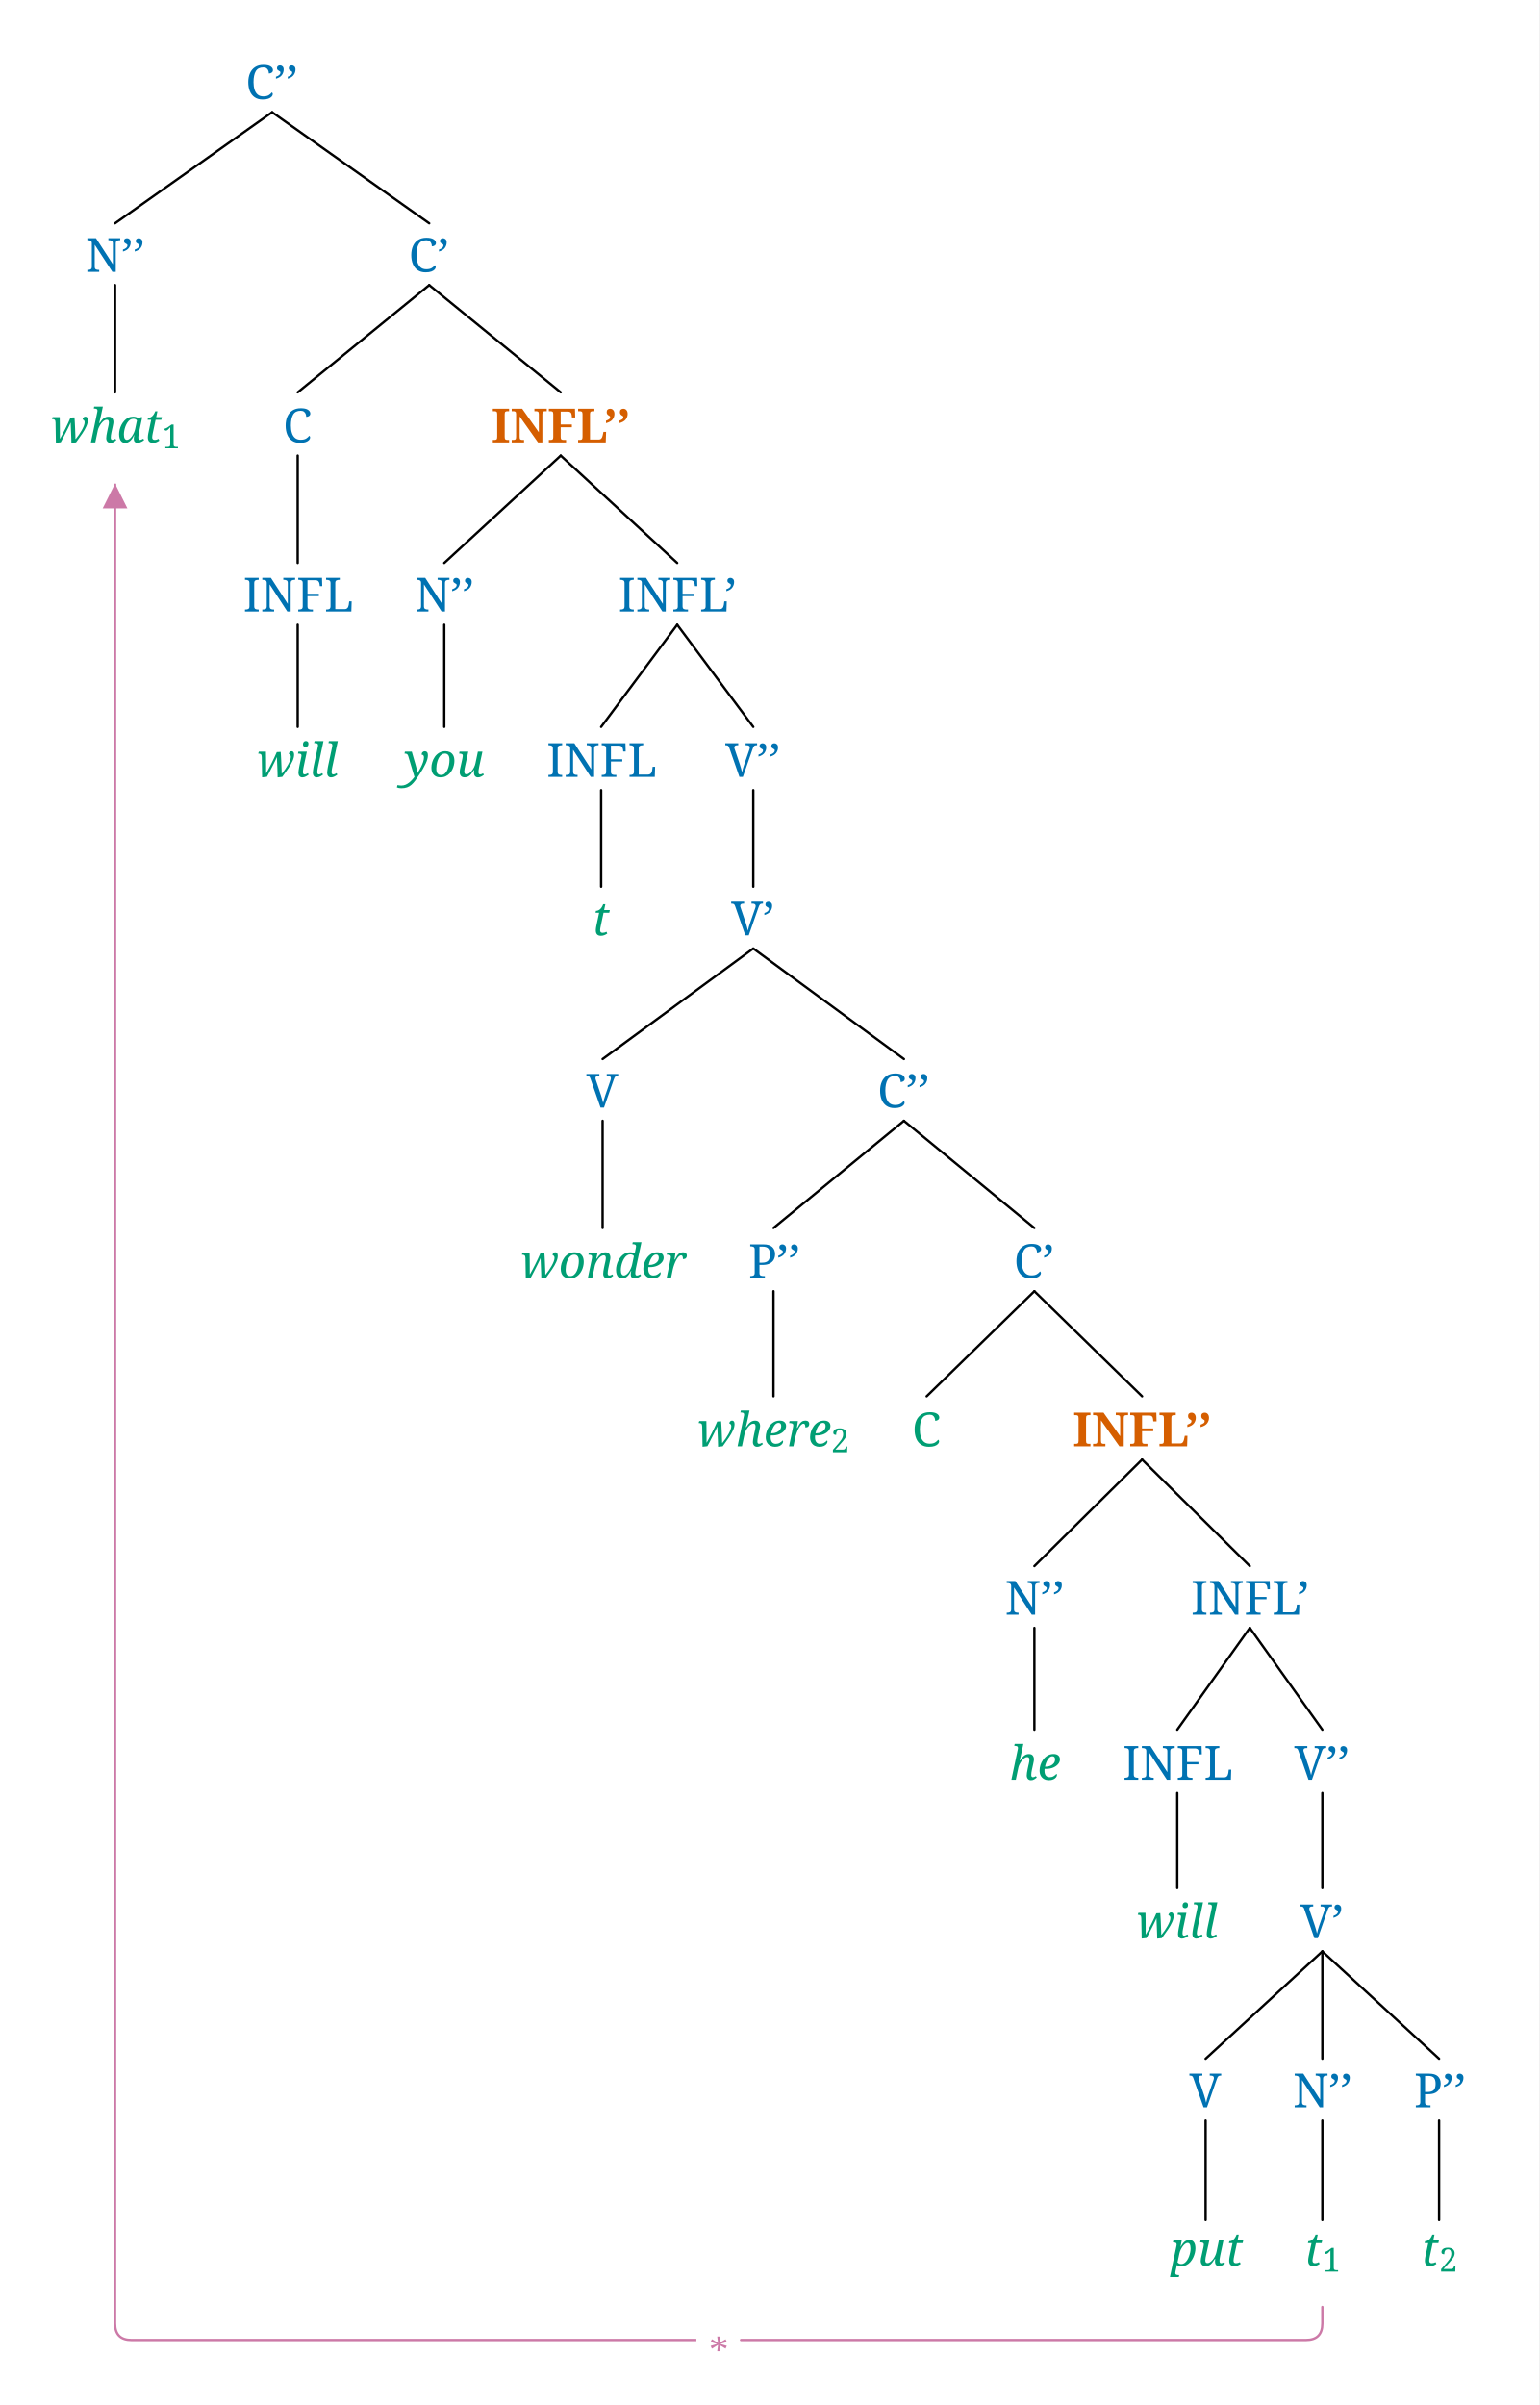
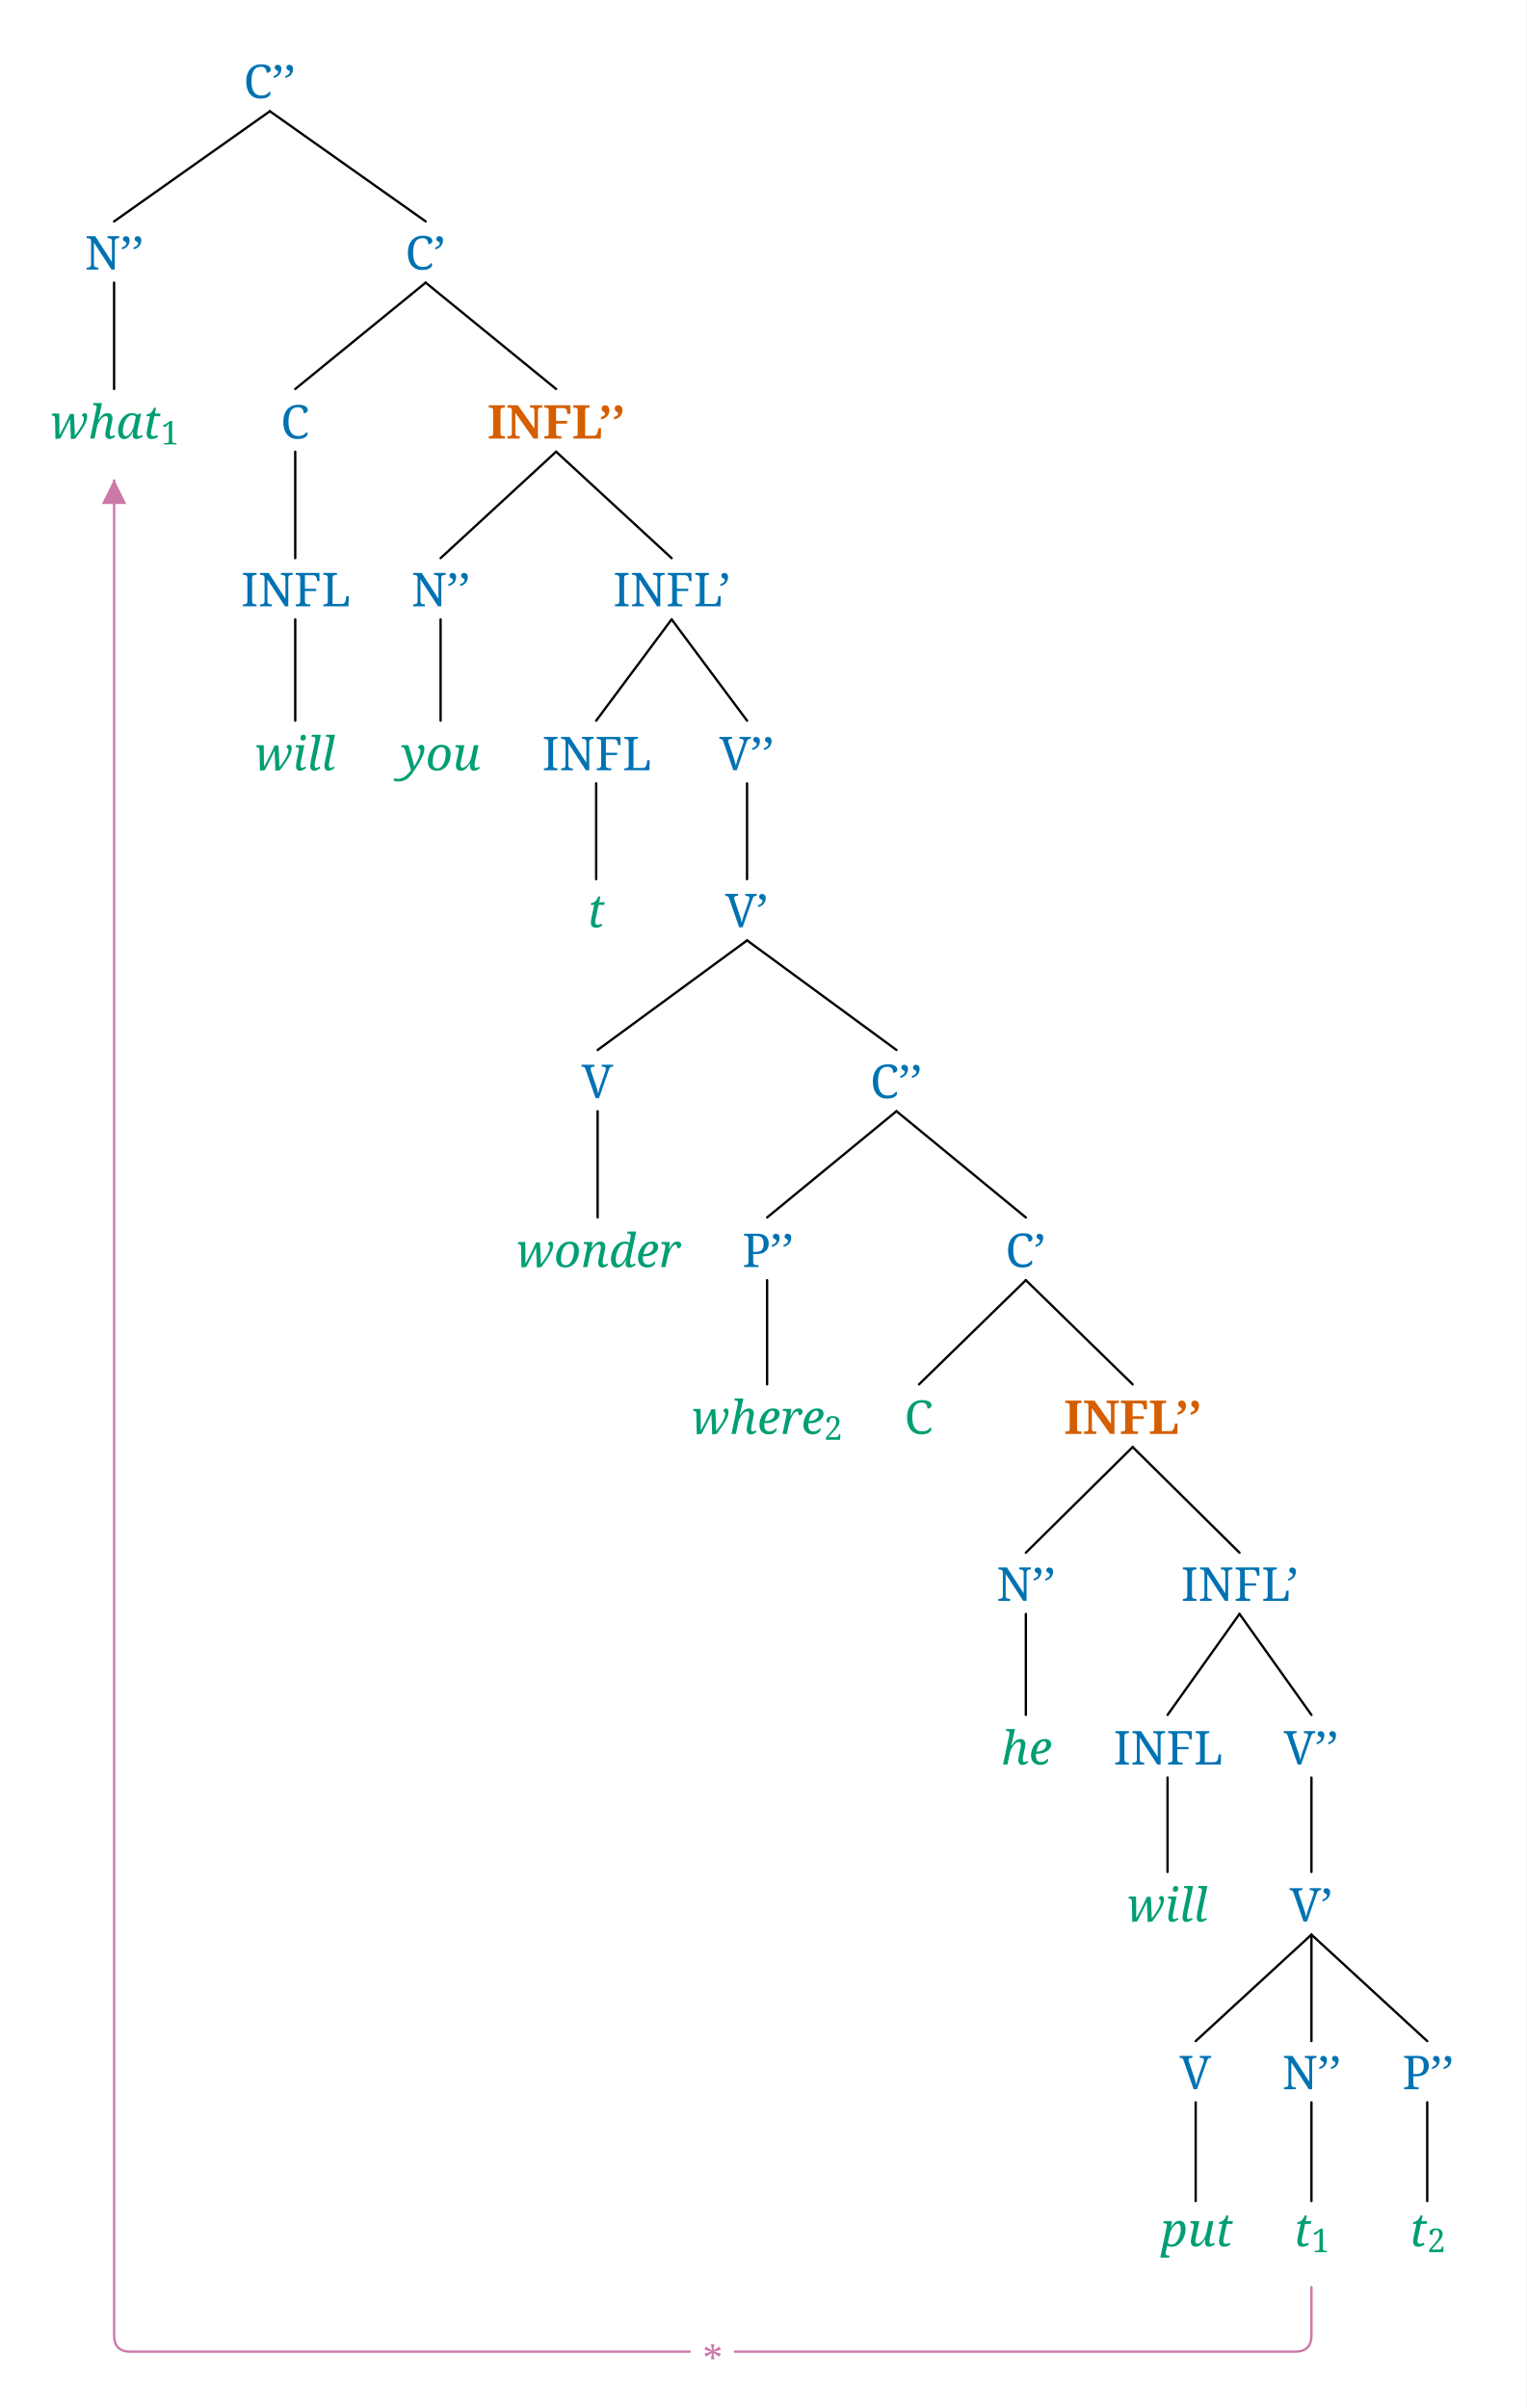
- <svg xmlns="http://www.w3.org/2000/svg" width="1044.875" height="1632.544" viewBox="-16.8, 0, 1044.875, 1632.544" version="1.1">
+ <svg xmlns="http://www.w3.org/2000/svg" width="1044.875" height="1648.704" viewBox="-16.8, 0, 1044.875, 1648.704" version="1.1">
  <defs>
    <marker id="arrow" markerUnits="userSpaceOnUse" viewBox="0 0 10 10" refX="10" refY="5" markerWidth="16.8" markerHeight="16.8" orient="auto">
      <path d="M 0 0 L 10 5 L 0 10" fill="#CC79A7" />
    </marker>
    <marker id="arrowStart" markerUnits="userSpaceOnUse" viewBox="0 0 10 10" refX="0" refY="5" markerWidth="16.8" markerHeight="16.8" orient="auto">
      <path d="M 10 0 L 0 5 L 10 10" fill="#CC79A7" />
    </marker>
    <marker id="arrowBackward" markerUnits="userSpaceOnUse" viewBox="0 0 10 10" refX="5" refY="5" markerWidth="16.8" markerHeight="16.8" orient="auto">
      <path d="M 0 0 L 10 5 L 0 10 z" fill="#CC79A7" />
    </marker>
    <marker id="arrowForward" markerUnits="userSpaceOnUse" viewBox="0 0 10 10" refX="5" refY="5" markerWidth="16.8" markerHeight="16.8" orient="auto">
      <path d="M 10 0 L 0 5 L 10 10 z" fill="#CC79A7" />
    </marker>
    <marker id="arrowBothways" markerUnits="userSpaceOnUse" viewBox="0 0 30 10" refX="15" refY="5" markerWidth="50.4" markerHeight="16.8" orient="auto">
      <path d="M 0 5 L 10 0 L 10 5 L 20 5 L 20 0 L 30 5 L 20 10 L 20 5 L 10 5 L 10 10 z" fill="#CC79A7" />
    </marker>
    <pattern id="hatchBlack" x="10" y="10" width="10.0" height="10.0" patternUnits="userSpaceOnUse" patternTransform="rotate(45)">
      <line x1="0" y="0" x2="0" y2="10.0" stroke="black" stroke-width="4.0" />
    </pattern>
    <pattern id="hatchForNode" x="10" y="10" width="10.0" height="10.0" patternUnits="userSpaceOnUse" patternTransform="rotate(45)">
      <line x1="0" y="0" x2="0" y2="10.0" stroke="#0072B2" stroke-width="4.0" />
    </pattern>
    <pattern id="hatchForLeaf" x="10" y="10" width="10.0" height="10.0" patternUnits="userSpaceOnUse" patternTransform="rotate(45)">
      <line x1="0" y="0" x2="0" y2="10.0" stroke="#009E73" stroke-width="4.0" />
    </pattern>
  </defs>
-   <rect x="-16.8" y="0" width="1044.875" height="1632.544" stroke="none" fill="white" />
+   <rect x="-16.8" y="0" width="1044.875" height="1648.704" stroke="none" fill="white" />
  <text white-space="pre" alignment-baseline="text-top" style="fill: #0072B2; stroke-width: 0; font-size: 32px;" x="149.943" y="67.2">
    <tspan x="149.943" y="67.2" style="" text-decoration="" font-family="'Noto Serif', 'Noto Serif JP', 'Noto Serif CJK JP', 'Noto Naskh Arabic', 'Noto Sans Arabic', 'Noto Serif Hebrew', 'Noto Serif Devanagari', 'Noto Serif Thai', 'Noto Serif Khmer', 'DejaVu Serif', 'Noto Sans Math', serif">C’’</tspan>
  </text>
  <text white-space="pre" alignment-baseline="text-top" style="fill: #0072B2; stroke-width: 0; font-size: 32px;" x="41.3" y="184.55">
    <tspan x="41.3" y="184.55" style="" text-decoration="" font-family="'Noto Serif', 'Noto Serif JP', 'Noto Serif CJK JP', 'Noto Naskh Arabic', 'Noto Sans Arabic', 'Noto Serif Hebrew', 'Noto Serif Devanagari', 'Noto Serif Thai', 'Noto Serif Khmer', 'DejaVu Serif', 'Noto Sans Math', serif">N’’</tspan>
  </text>
  <text white-space="pre" alignment-baseline="text-top" style="fill: #009E73; stroke-width: 0; font-size: 32px;" x="16.8" y="300.3">
    <tspan x="17.3" y="300.3" style="font-style: italic; " text-decoration="" font-family="'Noto Serif', 'Noto Serif JP', 'Noto Serif CJK JP', 'Noto Naskh Arabic', 'Noto Sans Arabic', 'Noto Serif Hebrew', 'Noto Serif Devanagari', 'Noto Serif Thai', 'Noto Serif Khmer', 'DejaVu Serif', 'Noto Sans Math', serif">what</tspan>
    <tspan x="93.3" y="304.3" style="font-size: 70%; " text-decoration="" font-family="'Noto Serif', 'Noto Serif JP', 'Noto Serif CJK JP', 'Noto Naskh Arabic', 'Noto Sans Arabic', 'Noto Serif Hebrew', 'Noto Serif Devanagari', 'Noto Serif Thai', 'Noto Serif Khmer', 'DejaVu Serif', 'Noto Sans Math', serif">1</tspan>
  </text>
  <text white-space="pre" alignment-baseline="text-top" style="fill: #0072B2; stroke-width: 0; font-size: 32px;" x="260.585" y="184.55">
    <tspan x="260.585" y="184.55" style="" text-decoration="" font-family="'Noto Serif', 'Noto Serif JP', 'Noto Serif CJK JP', 'Noto Naskh Arabic', 'Noto Sans Arabic', 'Noto Serif Hebrew', 'Noto Serif Devanagari', 'Noto Serif Thai', 'Noto Serif Khmer', 'DejaVu Serif', 'Noto Sans Math', serif">C’</tspan>
  </text>
  <text white-space="pre" alignment-baseline="text-top" style="fill: #0072B2; stroke-width: 0; font-size: 32px;" x="175.3" y="300.3">
    <tspan x="175.3" y="300.3" style="" text-decoration="" font-family="'Noto Serif', 'Noto Serif JP', 'Noto Serif CJK JP', 'Noto Naskh Arabic', 'Noto Sans Arabic', 'Noto Serif Hebrew', 'Noto Serif Devanagari', 'Noto Serif Thai', 'Noto Serif Khmer', 'DejaVu Serif', 'Noto Sans Math', serif">C</tspan>
  </text>
  <text white-space="pre" alignment-baseline="text-top" style="fill: #0072B2; stroke-width: 0; font-size: 32px;" x="147.8" y="415.108">
    <tspan x="148.3" y="415.108" style="" text-decoration="" font-family="'Noto Serif', 'Noto Serif JP', 'Noto Serif CJK JP', 'Noto Naskh Arabic', 'Noto Sans Arabic', 'Noto Serif Hebrew', 'Noto Serif Devanagari', 'Noto Serif Thai', 'Noto Serif Khmer', 'DejaVu Serif', 'Noto Sans Math', serif">INFL</tspan>
  </text>
  <text white-space="pre" alignment-baseline="text-top" style="fill: #009E73; stroke-width: 0; font-size: 32px;" x="157.3" y="527.388">
    <tspan x="157.3" y="527.388" style="font-style: italic; " text-decoration="" font-family="'Noto Serif', 'Noto Serif JP', 'Noto Serif CJK JP', 'Noto Naskh Arabic', 'Noto Sans Arabic', 'Noto Serif Hebrew', 'Noto Serif Devanagari', 'Noto Serif Thai', 'Noto Serif Khmer', 'DejaVu Serif', 'Noto Sans Math', serif">will</tspan>
  </text>
  <text white-space="pre" alignment-baseline="text-top" style="fill: #0072B2; stroke-width: 0; font-size: 32px;" x="316.87" y="300.3">
    <tspan x="316.87" y="300.3" style="font-weight: bold; fill: #D55E00; " text-decoration="" font-family="'Noto Serif', 'Noto Serif JP', 'Noto Serif CJK JP', 'Noto Naskh Arabic', 'Noto Sans Arabic', 'Noto Serif Hebrew', 'Noto Serif Devanagari', 'Noto Serif Thai', 'Noto Serif Khmer', 'DejaVu Serif', 'Noto Sans Math', serif">INFL’’</tspan>
  </text>
  <text white-space="pre" alignment-baseline="text-top" style="fill: #0072B2; stroke-width: 0; font-size: 32px;" x="264.8" y="415.108">
    <tspan x="264.8" y="415.108" style="" text-decoration="" font-family="'Noto Serif', 'Noto Serif JP', 'Noto Serif CJK JP', 'Noto Naskh Arabic', 'Noto Sans Arabic', 'Noto Serif Hebrew', 'Noto Serif Devanagari', 'Noto Serif Thai', 'Noto Serif Khmer', 'DejaVu Serif', 'Noto Sans Math', serif">N’’</tspan>
  </text>
  <text white-space="pre" alignment-baseline="text-top" style="fill: #009E73; stroke-width: 0; font-size: 32px;" x="257.8" y="527.388">
    <tspan x="257.8" y="527.388" style="font-style: italic; " text-decoration="" font-family="'Noto Serif', 'Noto Serif JP', 'Noto Serif CJK JP', 'Noto Naskh Arabic', 'Noto Sans Arabic', 'Noto Serif Hebrew', 'Noto Serif Devanagari', 'Noto Serif Thai', 'Noto Serif Khmer', 'DejaVu Serif', 'Noto Sans Math', serif">you</tspan>
  </text>
  <text white-space="pre" alignment-baseline="text-top" style="fill: #0072B2; stroke-width: 0; font-size: 32px;" x="402.941" y="415.108">
    <tspan x="402.941" y="415.108" style="" text-decoration="" font-family="'Noto Serif', 'Noto Serif JP', 'Noto Serif CJK JP', 'Noto Naskh Arabic', 'Noto Sans Arabic', 'Noto Serif Hebrew', 'Noto Serif Devanagari', 'Noto Serif Thai', 'Noto Serif Khmer', 'DejaVu Serif', 'Noto Sans Math', serif">INFL’</tspan>
  </text>
  <text white-space="pre" alignment-baseline="text-top" style="fill: #0072B2; stroke-width: 0; font-size: 32px;" x="353.8" y="527.388">
    <tspan x="354.3" y="527.388" style="" text-decoration="" font-family="'Noto Serif', 'Noto Serif JP', 'Noto Serif CJK JP', 'Noto Naskh Arabic', 'Noto Sans Arabic', 'Noto Serif Hebrew', 'Noto Serif Devanagari', 'Noto Serif Thai', 'Noto Serif Khmer', 'DejaVu Serif', 'Noto Sans Math', serif">INFL</tspan>
  </text>
  <text white-space="pre" alignment-baseline="text-top" style="fill: #009E73; stroke-width: 0; font-size: 32px;" x="385.3" y="634.908">
    <tspan x="385.3" y="634.908" style="font-style: italic; " text-decoration="" font-family="'Noto Serif', 'Noto Serif JP', 'Noto Serif CJK JP', 'Noto Naskh Arabic', 'Noto Sans Arabic', 'Noto Serif Hebrew', 'Noto Serif Devanagari', 'Noto Serif Thai', 'Noto Serif Khmer', 'DejaVu Serif', 'Noto Sans Math', serif">t</tspan>
  </text>
  <text white-space="pre" alignment-baseline="text-top" style="fill: #0072B2; stroke-width: 0; font-size: 32px;" x="475.581" y="527.388">
    <tspan x="475.581" y="527.388" style="" text-decoration="" font-family="'Noto Serif', 'Noto Serif JP', 'Noto Serif CJK JP', 'Noto Naskh Arabic', 'Noto Sans Arabic', 'Noto Serif Hebrew', 'Noto Serif Devanagari', 'Noto Serif Thai', 'Noto Serif Khmer', 'DejaVu Serif', 'Noto Sans Math', serif">V’’</tspan>
  </text>
  <text white-space="pre" alignment-baseline="text-top" style="fill: #0072B2; stroke-width: 0; font-size: 32px;" x="479.581" y="634.908">
    <tspan x="479.581" y="634.908" style="" text-decoration="" font-family="'Noto Serif', 'Noto Serif JP', 'Noto Serif CJK JP', 'Noto Naskh Arabic', 'Noto Sans Arabic', 'Noto Serif Hebrew', 'Noto Serif Devanagari', 'Noto Serif Thai', 'Noto Serif Khmer', 'DejaVu Serif', 'Noto Sans Math', serif">V’</tspan>
  </text>
  <text white-space="pre" alignment-baseline="text-top" style="fill: #0072B2; stroke-width: 0; font-size: 32px;" x="381.3" y="751.856">
    <tspan x="381.3" y="751.856" style="" text-decoration="" font-family="'Noto Serif', 'Noto Serif JP', 'Noto Serif CJK JP', 'Noto Naskh Arabic', 'Noto Sans Arabic', 'Noto Serif Hebrew', 'Noto Serif Devanagari', 'Noto Serif Thai', 'Noto Serif Khmer', 'DejaVu Serif', 'Noto Sans Math', serif">V</tspan>
  </text>
  <text white-space="pre" alignment-baseline="text-top" style="fill: #009E73; stroke-width: 0; font-size: 32px;" x="335.8" y="867.539">
    <tspan x="336.3" y="867.539" style="font-style: italic; " text-decoration="" font-family="'Noto Serif', 'Noto Serif JP', 'Noto Serif CJK JP', 'Noto Naskh Arabic', 'Noto Sans Arabic', 'Noto Serif Hebrew', 'Noto Serif Devanagari', 'Noto Serif Thai', 'Noto Serif Khmer', 'DejaVu Serif', 'Noto Sans Math', serif">wonder</tspan>
  </text>
  <text white-space="pre" alignment-baseline="text-top" style="fill: #0072B2; stroke-width: 0; font-size: 32px;" x="578.862" y="751.856">
    <tspan x="578.862" y="751.856" style="" text-decoration="" font-family="'Noto Serif', 'Noto Serif JP', 'Noto Serif CJK JP', 'Noto Naskh Arabic', 'Noto Sans Arabic', 'Noto Serif Hebrew', 'Noto Serif Devanagari', 'Noto Serif Thai', 'Noto Serif Khmer', 'DejaVu Serif', 'Noto Sans Math', serif">C’’</tspan>
  </text>
  <text white-space="pre" alignment-baseline="text-top" style="fill: #0072B2; stroke-width: 0; font-size: 32px;" x="490.8" y="867.539">
    <tspan x="491.3" y="867.539" style="" text-decoration="" font-family="'Noto Serif', 'Noto Serif JP', 'Noto Serif CJK JP', 'Noto Naskh Arabic', 'Noto Sans Arabic', 'Noto Serif Hebrew', 'Noto Serif Devanagari', 'Noto Serif Thai', 'Noto Serif Khmer', 'DejaVu Serif', 'Noto Sans Math', serif">P’’</tspan>
  </text>
  <text white-space="pre" alignment-baseline="text-top" style="fill: #009E73; stroke-width: 0; font-size: 32px;" x="456.3" y="981.799">
    <tspan x="456.3" y="981.799" style="font-style: italic; " text-decoration="" font-family="'Noto Serif', 'Noto Serif JP', 'Noto Serif CJK JP', 'Noto Naskh Arabic', 'Noto Sans Arabic', 'Noto Serif Hebrew', 'Noto Serif Devanagari', 'Noto Serif Thai', 'Noto Serif Khmer', 'DejaVu Serif', 'Noto Sans Math', serif">where</tspan>
    <tspan x="547.3" y="985.799" style="font-size: 70%; " text-decoration="" font-family="'Noto Serif', 'Noto Serif JP', 'Noto Serif CJK JP', 'Noto Naskh Arabic', 'Noto Sans Arabic', 'Noto Serif Hebrew', 'Noto Serif Devanagari', 'Noto Serif Thai', 'Noto Serif Khmer', 'DejaVu Serif', 'Noto Sans Math', serif">2</tspan>
  </text>
  <text white-space="pre" alignment-baseline="text-top" style="fill: #0072B2; stroke-width: 0; font-size: 32px;" x="671.425" y="867.539">
    <tspan x="671.425" y="867.539" style="" text-decoration="" font-family="'Noto Serif', 'Noto Serif JP', 'Noto Serif CJK JP', 'Noto Naskh Arabic', 'Noto Sans Arabic', 'Noto Serif Hebrew', 'Noto Serif Devanagari', 'Noto Serif Thai', 'Noto Serif Khmer', 'DejaVu Serif', 'Noto Sans Math', serif">C’</tspan>
  </text>
  <text white-space="pre" alignment-baseline="text-top" style="fill: #009E73; stroke-width: 0; font-size: 32px;" x="602.3" y="981.799">
    <tspan x="602.3" y="981.799" style="" text-decoration="" font-family="'Noto Serif', 'Noto Serif JP', 'Noto Serif CJK JP', 'Noto Naskh Arabic', 'Noto Sans Arabic', 'Noto Serif Hebrew', 'Noto Serif Devanagari', 'Noto Serif Thai', 'Noto Serif Khmer', 'DejaVu Serif', 'Noto Sans Math', serif">C</tspan>
  </text>
  <text white-space="pre" alignment-baseline="text-top" style="fill: #0072B2; stroke-width: 0; font-size: 32px;" x="711.55" y="981.799">
    <tspan x="711.55" y="981.799" style="font-weight: bold; fill: #D55E00; " text-decoration="" font-family="'Noto Serif', 'Noto Serif JP', 'Noto Serif CJK JP', 'Noto Naskh Arabic', 'Noto Sans Arabic', 'Noto Serif Hebrew', 'Noto Serif Devanagari', 'Noto Serif Thai', 'Noto Serif Khmer', 'DejaVu Serif', 'Noto Sans Math', serif">INFL’’</tspan>
  </text>
  <text white-space="pre" alignment-baseline="text-top" style="fill: #0072B2; stroke-width: 0; font-size: 32px;" x="665.425" y="1096.06">
    <tspan x="665.425" y="1096.06" style="" text-decoration="" font-family="'Noto Serif', 'Noto Serif JP', 'Noto Serif CJK JP', 'Noto Naskh Arabic', 'Noto Sans Arabic', 'Noto Serif Hebrew', 'Noto Serif Devanagari', 'Noto Serif Thai', 'Noto Serif Khmer', 'DejaVu Serif', 'Noto Sans Math', serif">N’’</tspan>
  </text>
  <text white-space="pre" alignment-baseline="text-top" style="fill: #009E73; stroke-width: 0; font-size: 32px;" x="667.925" y="1208.119">
    <tspan x="668.425" y="1208.119" style="font-style: italic; " text-decoration="" font-family="'Noto Serif', 'Noto Serif JP', 'Noto Serif CJK JP', 'Noto Naskh Arabic', 'Noto Sans Arabic', 'Noto Serif Hebrew', 'Noto Serif Devanagari', 'Noto Serif Thai', 'Noto Serif Khmer', 'DejaVu Serif', 'Noto Sans Math', serif">he</tspan>
  </text>
  <text white-space="pre" alignment-baseline="text-top" style="fill: #0072B2; stroke-width: 0; font-size: 32px;" x="791.675" y="1096.06">
    <tspan x="791.675" y="1096.06" style="" text-decoration="" font-family="'Noto Serif', 'Noto Serif JP', 'Noto Serif CJK JP', 'Noto Naskh Arabic', 'Noto Sans Arabic', 'Noto Serif Hebrew', 'Noto Serif Devanagari', 'Noto Serif Thai', 'Noto Serif Khmer', 'DejaVu Serif', 'Noto Sans Math', serif">INFL’</tspan>
  </text>
  <text white-space="pre" alignment-baseline="text-top" style="fill: #0072B2; stroke-width: 0; font-size: 32px;" x="744.925" y="1208.119">
    <tspan x="745.425" y="1208.119" style="" text-decoration="" font-family="'Noto Serif', 'Noto Serif JP', 'Noto Serif CJK JP', 'Noto Naskh Arabic', 'Noto Sans Arabic', 'Noto Serif Hebrew', 'Noto Serif Devanagari', 'Noto Serif Thai', 'Noto Serif Khmer', 'DejaVu Serif', 'Noto Sans Math', serif">INFL</tspan>
  </text>
  <text white-space="pre" alignment-baseline="text-top" style="fill: #009E73; stroke-width: 0; font-size: 32px;" x="754.425" y="1315.639">
    <tspan x="754.425" y="1315.639" style="font-style: italic; " text-decoration="" font-family="'Noto Serif', 'Noto Serif JP', 'Noto Serif CJK JP', 'Noto Naskh Arabic', 'Noto Sans Arabic', 'Noto Serif Hebrew', 'Noto Serif Devanagari', 'Noto Serif Thai', 'Noto Serif Khmer', 'DejaVu Serif', 'Noto Sans Math', serif">will</tspan>
  </text>
  <text white-space="pre" alignment-baseline="text-top" style="fill: #0072B2; stroke-width: 0; font-size: 32px;" x="861.925" y="1208.119">
    <tspan x="861.925" y="1208.119" style="" text-decoration="" font-family="'Noto Serif', 'Noto Serif JP', 'Noto Serif CJK JP', 'Noto Naskh Arabic', 'Noto Sans Arabic', 'Noto Serif Hebrew', 'Noto Serif Devanagari', 'Noto Serif Thai', 'Noto Serif Khmer', 'DejaVu Serif', 'Noto Sans Math', serif">V’’</tspan>
  </text>
  <text white-space="pre" alignment-baseline="text-top" style="fill: #0072B2; stroke-width: 0; font-size: 32px;" x="865.925" y="1315.639">
    <tspan x="865.925" y="1315.639" style="" text-decoration="" font-family="'Noto Serif', 'Noto Serif JP', 'Noto Serif CJK JP', 'Noto Naskh Arabic', 'Noto Sans Arabic', 'Noto Serif Hebrew', 'Noto Serif Devanagari', 'Noto Serif Thai', 'Noto Serif Khmer', 'DejaVu Serif', 'Noto Sans Math', serif">V’</tspan>
  </text>
  <text white-space="pre" alignment-baseline="text-top" style="fill: #0072B2; stroke-width: 0; font-size: 32px;" x="790.675" y="1430.464">
    <tspan x="790.675" y="1430.464" style="" text-decoration="" font-family="'Noto Serif', 'Noto Serif JP', 'Noto Serif CJK JP', 'Noto Naskh Arabic', 'Noto Sans Arabic', 'Noto Serif Hebrew', 'Noto Serif Devanagari', 'Noto Serif Thai', 'Noto Serif Khmer', 'DejaVu Serif', 'Noto Sans Math', serif">V</tspan>
  </text>
  <text white-space="pre" alignment-baseline="text-top" style="fill: #009E73; stroke-width: 0; font-size: 32px;" x="777.175" y="1537.984">
    <tspan x="777.675" y="1537.984" style="font-style: italic; " text-decoration="" font-family="'Noto Serif', 'Noto Serif JP', 'Noto Serif CJK JP', 'Noto Naskh Arabic', 'Noto Sans Arabic', 'Noto Serif Hebrew', 'Noto Serif Devanagari', 'Noto Serif Thai', 'Noto Serif Khmer', 'DejaVu Serif', 'Noto Sans Math', serif">put</tspan>
  </text>
  <text white-space="pre" alignment-baseline="text-top" style="fill: #0072B2; stroke-width: 0; font-size: 32px;" x="860.925" y="1430.464">
    <tspan x="860.925" y="1430.464" style="" text-decoration="" font-family="'Noto Serif', 'Noto Serif JP', 'Noto Serif CJK JP', 'Noto Naskh Arabic', 'Noto Sans Arabic', 'Noto Serif Hebrew', 'Noto Serif Devanagari', 'Noto Serif Thai', 'Noto Serif Khmer', 'DejaVu Serif', 'Noto Sans Math', serif">N’’</tspan>
  </text>
  <text white-space="pre" alignment-baseline="text-top" style="fill: #009E73; stroke-width: 0; font-size: 32px;" x="868.425" y="1537.984">
    <tspan x="868.925" y="1537.984" style="font-style: italic; " text-decoration="" font-family="'Noto Serif', 'Noto Serif JP', 'Noto Serif CJK JP', 'Noto Naskh Arabic', 'Noto Sans Arabic', 'Noto Serif Hebrew', 'Noto Serif Devanagari', 'Noto Serif Thai', 'Noto Serif Khmer', 'DejaVu Serif', 'Noto Sans Math', serif">t</tspan>
    <tspan x="880.925" y="1541.984" style="font-size: 70%; " text-decoration="" font-family="'Noto Serif', 'Noto Serif JP', 'Noto Serif CJK JP', 'Noto Naskh Arabic', 'Noto Sans Arabic', 'Noto Serif Hebrew', 'Noto Serif Devanagari', 'Noto Serif Thai', 'Noto Serif Khmer', 'DejaVu Serif', 'Noto Sans Math', serif">1</tspan>
  </text>
  <text white-space="pre" alignment-baseline="text-top" style="fill: #0072B2; stroke-width: 0; font-size: 32px;" x="942.675" y="1430.464">
    <tspan x="943.175" y="1430.464" style="" text-decoration="" font-family="'Noto Serif', 'Noto Serif JP', 'Noto Serif CJK JP', 'Noto Naskh Arabic', 'Noto Sans Arabic', 'Noto Serif Hebrew', 'Noto Serif Devanagari', 'Noto Serif Thai', 'Noto Serif Khmer', 'DejaVu Serif', 'Noto Sans Math', serif">P’’</tspan>
  </text>
  <text white-space="pre" alignment-baseline="text-top" style="fill: #009E73; stroke-width: 0; font-size: 32px;" x="947.675" y="1537.984">
    <tspan x="948.175" y="1537.984" style="font-style: italic; " text-decoration="" font-family="'Noto Serif', 'Noto Serif JP', 'Noto Serif CJK JP', 'Noto Naskh Arabic', 'Noto Sans Arabic', 'Noto Serif Hebrew', 'Noto Serif Devanagari', 'Noto Serif Thai', 'Noto Serif Khmer', 'DejaVu Serif', 'Noto Sans Math', serif">t</tspan>
    <tspan x="960.175" y="1541.984" style="font-size: 70%; " text-decoration="" font-family="'Noto Serif', 'Noto Serif JP', 'Noto Serif CJK JP', 'Noto Naskh Arabic', 'Noto Sans Arabic', 'Noto Serif Hebrew', 'Noto Serif Devanagari', 'Noto Serif Thai', 'Noto Serif Khmer', 'DejaVu Serif', 'Noto Sans Math', serif">2</tspan>
  </text>
  <line style="fill: none; stroke:black; stroke-width:1.6; stroke-linejoin:round; stroke-linecap:round;" x1="61.3" y1="151.59" x2="167.943" y2="76.16" />
  <line style="fill: none; stroke:black; stroke-width:1.6; stroke-linejoin:round; stroke-linecap:round;" x1="274.585" y1="151.59" x2="167.943" y2="76.16" />
  <line style="fill: none; stroke:black; stroke-width:1.6; stroke-linejoin:round; stroke-linecap:round;" x1="61.3" y1="266.34" x2="61.3" y2="193.51" />
  <line style="fill: none; stroke:black; stroke-width:1.6; stroke-linejoin:round; stroke-linecap:round;" x1="185.3" y1="266.34" x2="274.585" y2="193.51" />
  <line style="fill: none; stroke:black; stroke-width:1.6; stroke-linejoin:round; stroke-linecap:round;" x1="363.87" y1="266.34" x2="274.585" y2="193.51" />
  <line style="fill: none; stroke:black; stroke-width:1.6; stroke-linejoin:round; stroke-linecap:round;" x1="185.3" y1="382.148" x2="185.3" y2="309.26" />
  <line style="fill: none; stroke:black; stroke-width:1.6; stroke-linejoin:round; stroke-linecap:round;" x1="185.3" y1="493.428" x2="185.3" y2="424.068" />
  <line style="fill: none; stroke:black; stroke-width:1.6; stroke-linejoin:round; stroke-linecap:round;" x1="284.8" y1="382.148" x2="363.87" y2="309.26" />
  <line style="fill: none; stroke:black; stroke-width:1.6; stroke-linejoin:round; stroke-linecap:round;" x1="442.941" y1="382.148" x2="363.87" y2="309.26" />
  <line style="fill: none; stroke:black; stroke-width:1.6; stroke-linejoin:round; stroke-linecap:round;" x1="284.8" y1="493.428" x2="284.8" y2="424.068" />
  <line style="fill: none; stroke:black; stroke-width:1.6; stroke-linejoin:round; stroke-linecap:round;" x1="391.3" y1="493.428" x2="442.941" y2="424.068" />
  <line style="fill: none; stroke:black; stroke-width:1.6; stroke-linejoin:round; stroke-linecap:round;" x1="494.581" y1="493.428" x2="442.941" y2="424.068" />
  <line style="fill: none; stroke:black; stroke-width:1.6; stroke-linejoin:round; stroke-linecap:round;" x1="391.3" y1="601.948" x2="391.3" y2="536.348" />
  <line style="fill: none; stroke:black; stroke-width:1.6; stroke-linejoin:round; stroke-linecap:round;" x1="494.581" y1="601.948" x2="494.581" y2="536.348" />
  <line style="fill: none; stroke:black; stroke-width:1.6; stroke-linejoin:round; stroke-linecap:round;" x1="392.3" y1="718.896" x2="494.581" y2="643.868" />
  <line style="fill: none; stroke:black; stroke-width:1.6; stroke-linejoin:round; stroke-linecap:round;" x1="596.862" y1="718.896" x2="494.581" y2="643.868" />
  <line style="fill: none; stroke:black; stroke-width:1.6; stroke-linejoin:round; stroke-linecap:round;" x1="392.3" y1="833.579" x2="392.3" y2="760.816" />
  <line style="fill: none; stroke:black; stroke-width:1.6; stroke-linejoin:round; stroke-linecap:round;" x1="508.3" y1="833.579" x2="596.862" y2="760.816" />
  <line style="fill: none; stroke:black; stroke-width:1.6; stroke-linejoin:round; stroke-linecap:round;" x1="685.425" y1="833.579" x2="596.862" y2="760.816" />
  <line style="fill: none; stroke:black; stroke-width:1.6; stroke-linejoin:round; stroke-linecap:round;" x1="508.3" y1="947.839" x2="508.3" y2="876.499" />
  <line style="fill: none; stroke:black; stroke-width:1.6; stroke-linejoin:round; stroke-linecap:round;" x1="612.3" y1="947.839" x2="685.425" y2="876.499" />
  <line style="fill: none; stroke:black; stroke-width:1.6; stroke-linejoin:round; stroke-linecap:round;" x1="758.55" y1="947.839" x2="685.425" y2="876.499" />
  <line style="fill: none; stroke:black; stroke-width:1.6; stroke-linejoin:round; stroke-linecap:round;" x1="685.425" y1="1063.1" x2="758.55" y2="990.759" />
  <line style="fill: none; stroke:black; stroke-width:1.6; stroke-linejoin:round; stroke-linecap:round;" x1="831.675" y1="1063.1" x2="758.55" y2="990.759" />
  <line style="fill: none; stroke:black; stroke-width:1.6; stroke-linejoin:round; stroke-linecap:round;" x1="685.425" y1="1174.159" x2="685.425" y2="1105.02" />
  <line style="fill: none; stroke:black; stroke-width:1.6; stroke-linejoin:round; stroke-linecap:round;" x1="782.425" y1="1174.159" x2="831.675" y2="1105.02" />
  <line style="fill: none; stroke:black; stroke-width:1.6; stroke-linejoin:round; stroke-linecap:round;" x1="880.925" y1="1174.159" x2="831.675" y2="1105.02" />
  <line style="fill: none; stroke:black; stroke-width:1.6; stroke-linejoin:round; stroke-linecap:round;" x1="782.425" y1="1281.679" x2="782.425" y2="1217.079" />
  <line style="fill: none; stroke:black; stroke-width:1.6; stroke-linejoin:round; stroke-linecap:round;" x1="880.925" y1="1281.679" x2="880.925" y2="1217.079" />
  <line style="fill: none; stroke:black; stroke-width:1.6; stroke-linejoin:round; stroke-linecap:round;" x1="801.675" y1="1397.504" x2="880.925" y2="1324.599" />
  <line style="fill: none; stroke:black; stroke-width:1.6; stroke-linejoin:round; stroke-linecap:round;" x1="880.925" y1="1397.504" x2="880.925" y2="1324.599" />
  <line style="fill: none; stroke:black; stroke-width:1.6; stroke-linejoin:round; stroke-linecap:round;" x1="960.175" y1="1397.504" x2="880.925" y2="1324.599" />
  <line style="fill: none; stroke:black; stroke-width:1.6; stroke-linejoin:round; stroke-linecap:round;" x1="801.675" y1="1507.024" x2="801.675" y2="1439.424" />
  <line style="fill: none; stroke:black; stroke-width:1.6; stroke-linejoin:round; stroke-linecap:round;" x1="880.925" y1="1507.024" x2="880.925" y2="1439.424" />
  <line style="fill: none; stroke:black; stroke-width:1.6; stroke-linejoin:round; stroke-linecap:round;" x1="960.175" y1="1507.024" x2="960.175" y2="1439.424" />
-   <path d="M880.925,1565.984 L880.925,1577.184 Q880.925,1588.384 869.725,1588.384 L486.272,1588.384" style="fill: none; stroke: #CC79A7; stroke-width:1.6; stroke-linecap:round; stroke-linejoin:round;" />
-   <path d="M455.952,1588.384 L72.5,1588.384 Q61.3,1588.384 61.3,1577.184 L61.3,328.3" style="fill: none; stroke: #CC79A7; stroke-width:1.6; stroke-linecap:butt; stroke-linejoin:round;" marker-end="url(#arrow)" />
-   <text x="471.112" y="1603.884" text-anchor="middle" style="fill: #CC79A7; stroke-width: 0; font-size: 27.2px">*</text>
+   <path d="M880.925,1565.984 L880.925,1598.944 Q880.925,1610.144 869.725,1610.144 L486.272,1610.144" style="fill: none; stroke: #CC79A7; stroke-width:1.6; stroke-linecap:round; stroke-linejoin:round;" />
+   <path d="M455.952,1610.144 L72.5,1610.144 Q61.3,1610.144 61.3,1598.944 L61.3,328.3" style="fill: none; stroke: #CC79A7; stroke-width:1.6; stroke-linecap:butt; stroke-linejoin:round;" marker-end="url(#arrow)" />
+   <text x="471.112" y="1625.644" text-anchor="middle" white-space="pre" xml:space="preserve" font-family="'Noto Serif', 'Noto Serif JP', 'Noto Serif CJK JP', 'Noto Naskh Arabic', 'Noto Sans Arabic', 'Noto Serif Hebrew', 'Noto Serif Devanagari', 'Noto Serif Thai', 'Noto Serif Khmer', 'DejaVu Serif', 'Noto Sans Math', serif" style="fill: #CC79A7; stroke-width: 0; font-size: 27.2px">*</text>
</svg>
